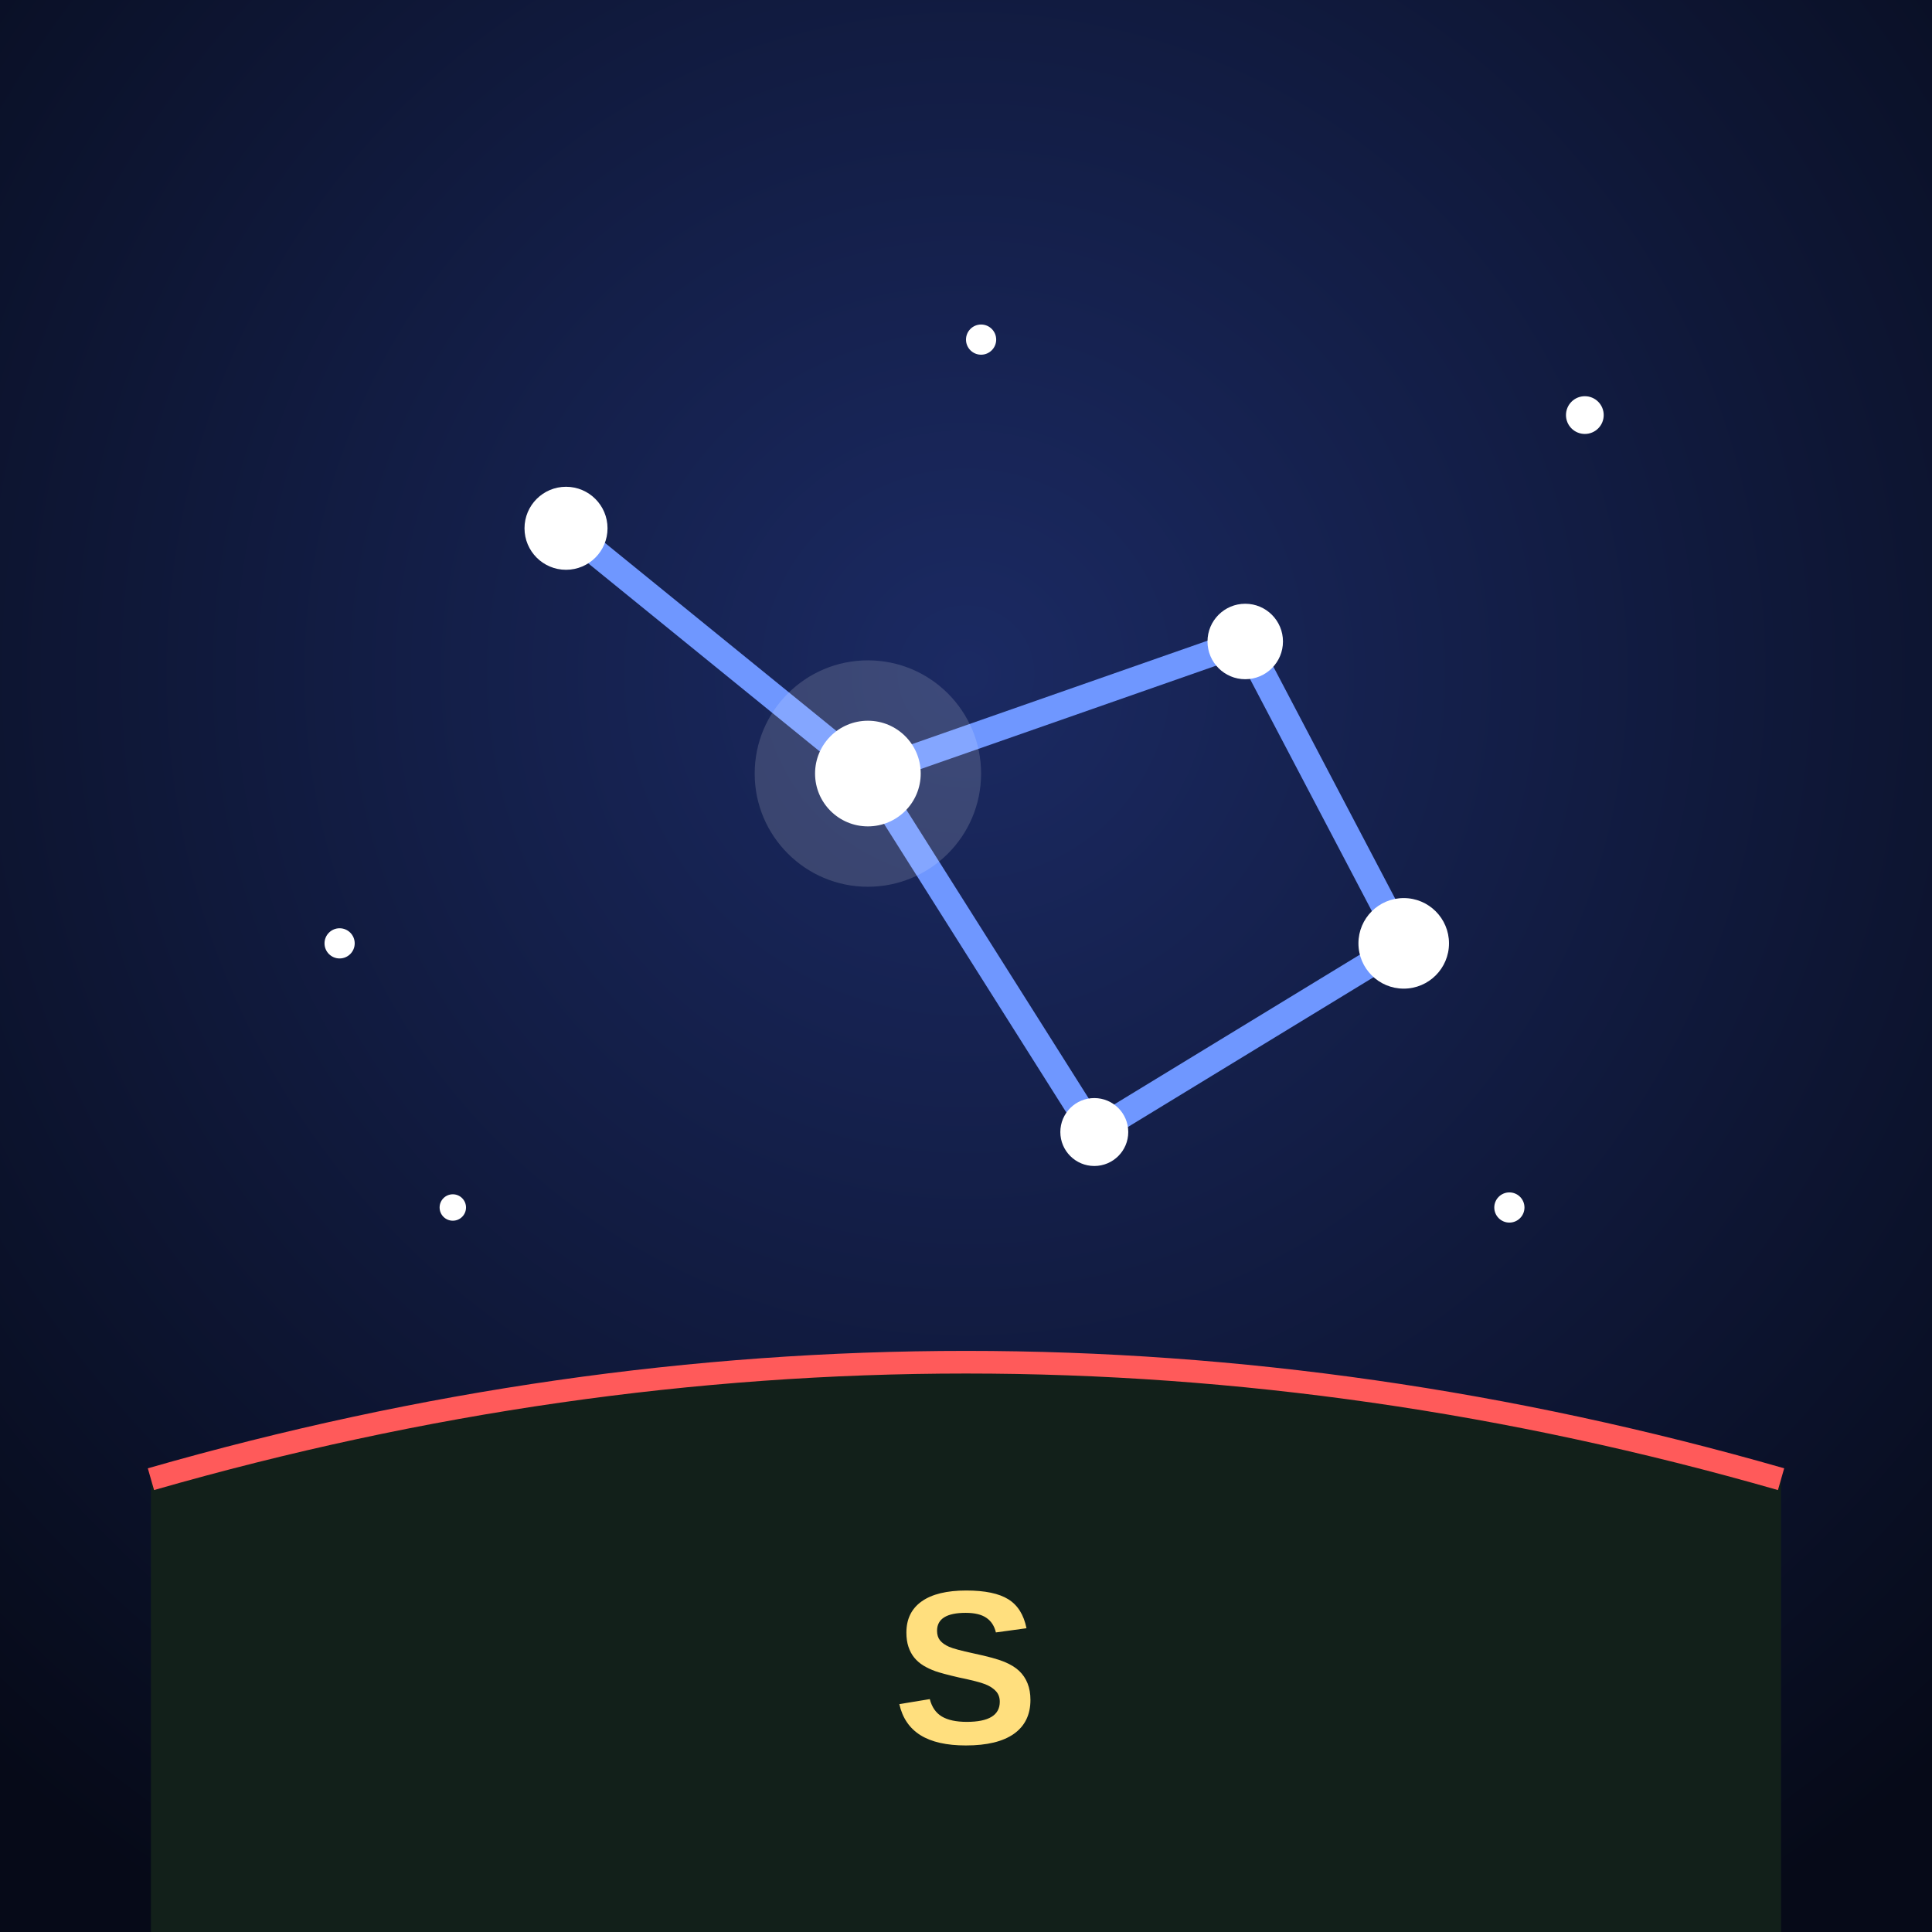
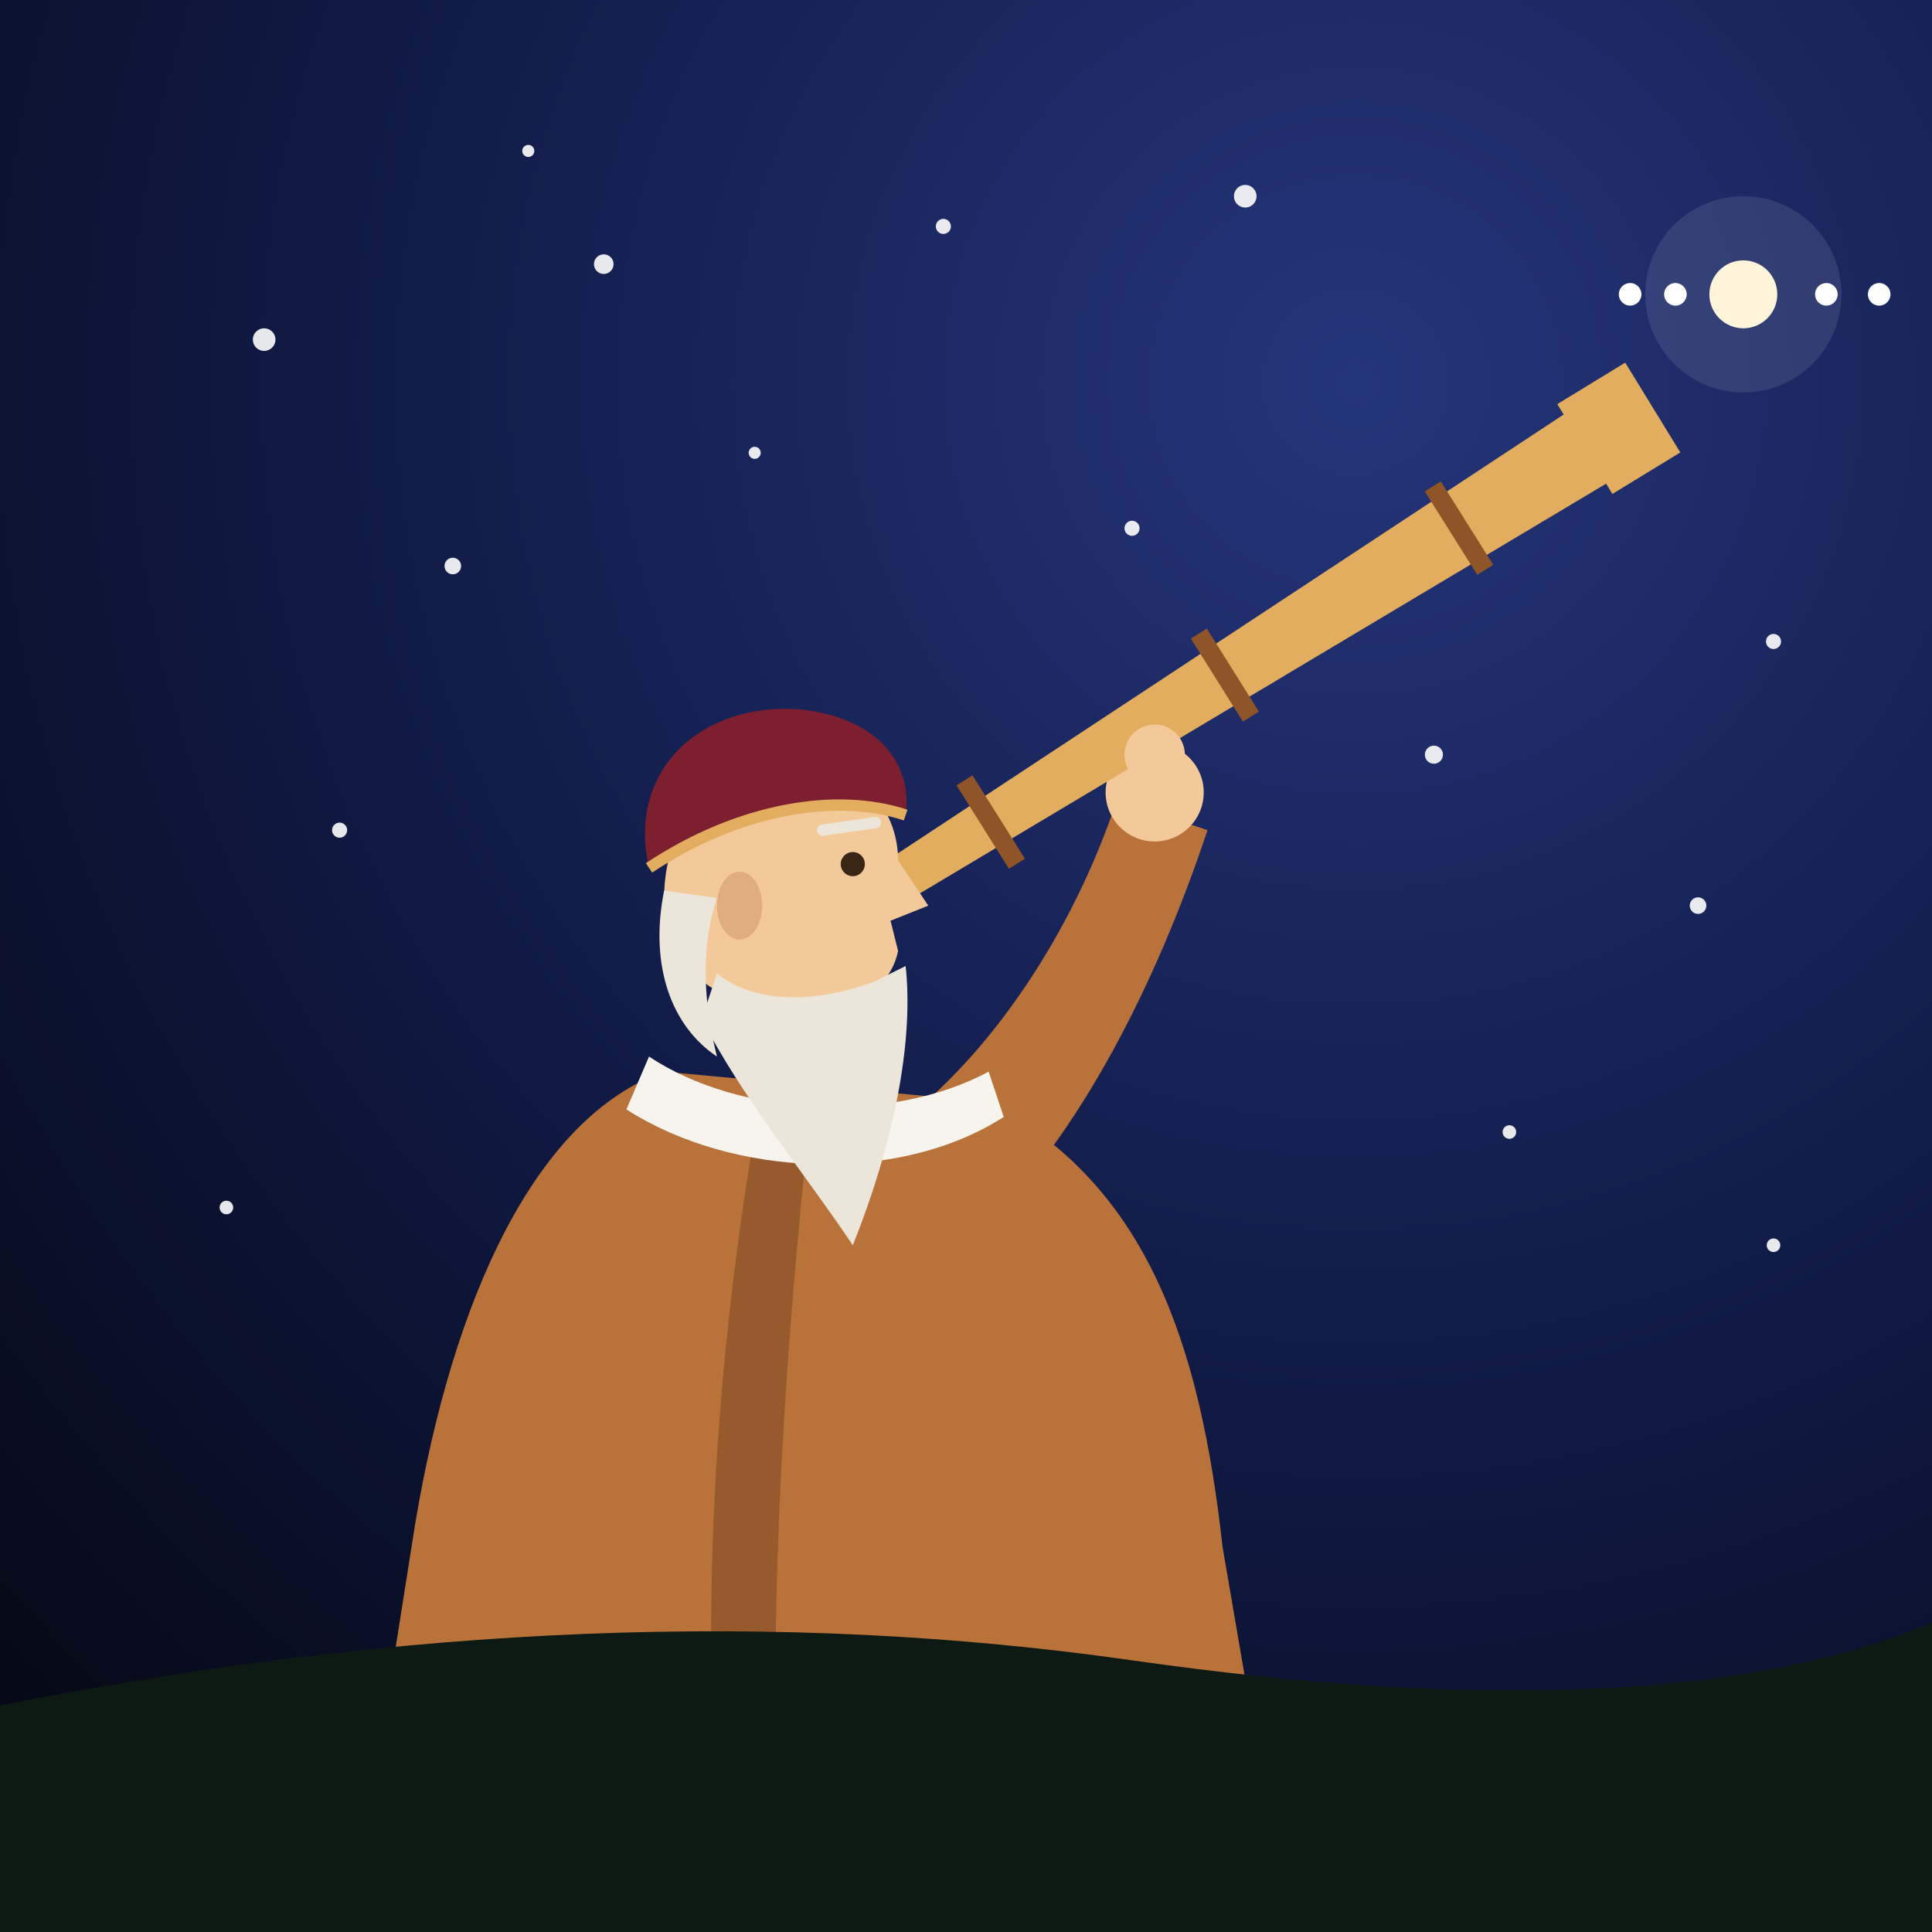
<svg xmlns="http://www.w3.org/2000/svg" viewBox="0 0 512 512">
  <defs>
-     <radialGradient id="c" cx="50%" cy="35%" r="75%">
-       <stop offset="0" stop-color="#1b2a63" />
+     <radialGradient id="c" cx="70%" cy="20%" r="95%">
+       <stop offset="0" stop-color="#25357a" />
+       <stop offset=".55" stop-color="#101a45" />
      <stop offset="1" stop-color="#060a18" />
    </radialGradient>
  </defs>
  <rect width="512" height="512" fill="url(#c)" />
-   <path d="M40 392 Q256 330 472 392 L472 512 L40 512Z" fill="#12201a" />
-   <path d="M40 392 Q256 330 472 392" fill="none" stroke="#ff5a5a" stroke-width="6" />
-   <g stroke="#6f97ff" stroke-width="7" stroke-linecap="round" fill="none">
-     <path d="M150 140 L230 205 L330 170 L372 250 L290 300 L230 205" />
+   <g transform="translate(256 256) scale(1.00) translate(-256 -256)">
+     <circle cx="70" cy="90" r="3.0" fill="#fff" opacity=".9" />
+     <circle cx="120" cy="150" r="2.2" fill="#fff" opacity=".9" />
+     <circle cx="160" cy="70" r="2.6" fill="#fff" opacity=".9" />
+     <circle cx="250" cy="60" r="2.0" fill="#fff" opacity=".9" />
+     <circle cx="330" cy="52" r="3.0" fill="#fff" opacity=".9" />
+     <circle cx="300" cy="140" r="2.0" fill="#fff" opacity=".9" />
+     <circle cx="380" cy="200" r="2.4" fill="#fff" opacity=".9" />
+     <circle cx="450" cy="240" r="2.2" fill="#fff" opacity=".9" />
+     <circle cx="470" cy="170" r="2.0" fill="#fff" opacity=".9" />
+     <circle cx="90" cy="220" r="2.0" fill="#fff" opacity=".9" />
+     <circle cx="60" cy="320" r="1.8" fill="#fff" opacity=".9" />
+     <circle cx="400" cy="300" r="1.8" fill="#fff" opacity=".9" />
+     <circle cx="200" cy="120" r="1.6" fill="#fff" opacity=".9" />
+     <circle cx="140" cy="40" r="1.6" fill="#fff" opacity=".9" />
+     <circle cx="470" cy="330" r="1.8" fill="#fff" opacity=".9" />
+     <circle cx="462" cy="78" r="9" fill="#fff4d6" />
+     <circle cx="432" cy="78.0" r="3" fill="#fff" />
+     <circle cx="444" cy="78.0" r="3" fill="#fff" />
+     <circle cx="484" cy="78.0" r="3" fill="#fff" />
+     <circle cx="498" cy="78.0" r="3" fill="#fff" />
+     <circle cx="462" cy="78" r="26" fill="#fff" opacity=".10" />
+     <path fill="#b9733a" d="M176 284 C142 296 120 344 110 404 L98 480 L336 480 L324 410 C318 356 304 314 262 292 Z" />
+     <path fill="#8f5428" d="M200 300 C190 360 186 420 190 480 L206 480 C204 420 208 360 214 302 Z" opacity=".8" />
+     <path fill="#b9733a" d="M238 298 C262 280 284 248 296 212 L320 220 C306 262 286 300 262 324 Z" />
+     <circle cx="306" cy="210" r="13" fill="#f3c99a" />
+     <path fill="#e2ad5e" d="M243.2 237.1 L433.8 123.3 L422.2 104.7 L236.8 226.9Z" />
+     <path fill="#e2ad5e" d="M427.3 130.9 L445.3 119.9 L430.7 96.1 L412.7 107.1Z" />
+     <path stroke="#8f5428" stroke-width="5" d="M269.5 228.9 L255.6 206.8" />
+     <path stroke="#8f5428" stroke-width="5" d="M331.5 189.9 L317.7 167.9" />
+     <path stroke="#8f5428" stroke-width="5" d="M393.6 151.0 L379.7 128.9" />
+     <circle cx="306" cy="200" r="8" fill="#f3c99a" />
+     <path fill="#f7f4ee" d="M172 280 C196 296 236 298 262 284 L266 296 C238 314 194 312 166 294 Z" />
+     <path fill="#f3c99a" d="M176 238 C176 214 194 200 214 202 C230 204 238 216 238 228 L246 240 L236 244 L238 252 C236 262 226 268 214 268 C192 268 176 258 176 238 Z" />
+     <ellipse cx="196" cy="240" rx="6" ry="9" fill="#e0ad7e" />
+     <path fill="#ece6da" d="M190 258 C200 266 216 266 232 260 L240 256 C242 274 238 300 226 330 C214 312 196 290 186 270 Z" />
+     <path fill="#ece6da" d="M176 236 C172 256 178 272 190 280 C186 264 186 250 190 238 Z" />
+     <circle cx="226" cy="229" r="3.2" fill="#3a2614" />
+     <path d="M218 220 L232 218" stroke="#ece6da" stroke-width="3" stroke-linecap="round" />
+     <path fill="#7d1f2e" d="M172 230 C166 204 186 186 212 188 C232 190 242 202 240 216 C222 210 196 214 172 230 Z" />
+     <path fill="none" stroke="#e2ad5e" stroke-width="3" d="M172 230 C196 214 222 210 240 216" />
+     <path d="M0 452 Q160 420 300 440 T512 430 L512 512 L0 512Z" fill="#0d1a14" />
  </g>
-   <g fill="#fff">
-     <circle cx="150" cy="140" r="11" />
-     <circle cx="230" cy="205" r="14" />
-     <circle cx="330" cy="170" r="10" />
-     <circle cx="372" cy="250" r="12" />
-     <circle cx="290" cy="300" r="9" />
-     <circle cx="90" cy="250" r="4" />
-     <circle cx="420" cy="110" r="5" />
-     <circle cx="260" cy="90" r="4" />
-     <circle cx="120" cy="320" r="3.5" />
-     <circle cx="400" cy="320" r="4" />
-   </g>
-   <circle cx="230" cy="205" r="30" fill="#fff" opacity=".15" />
-   <text x="256" y="462" text-anchor="middle" font-family="Arial, sans-serif" font-weight="700" font-size="58" fill="#ffdf7e">S</text>
+   <g transform="translate(256 256) scale(1.00) translate(-256 -256)" />
</svg>
